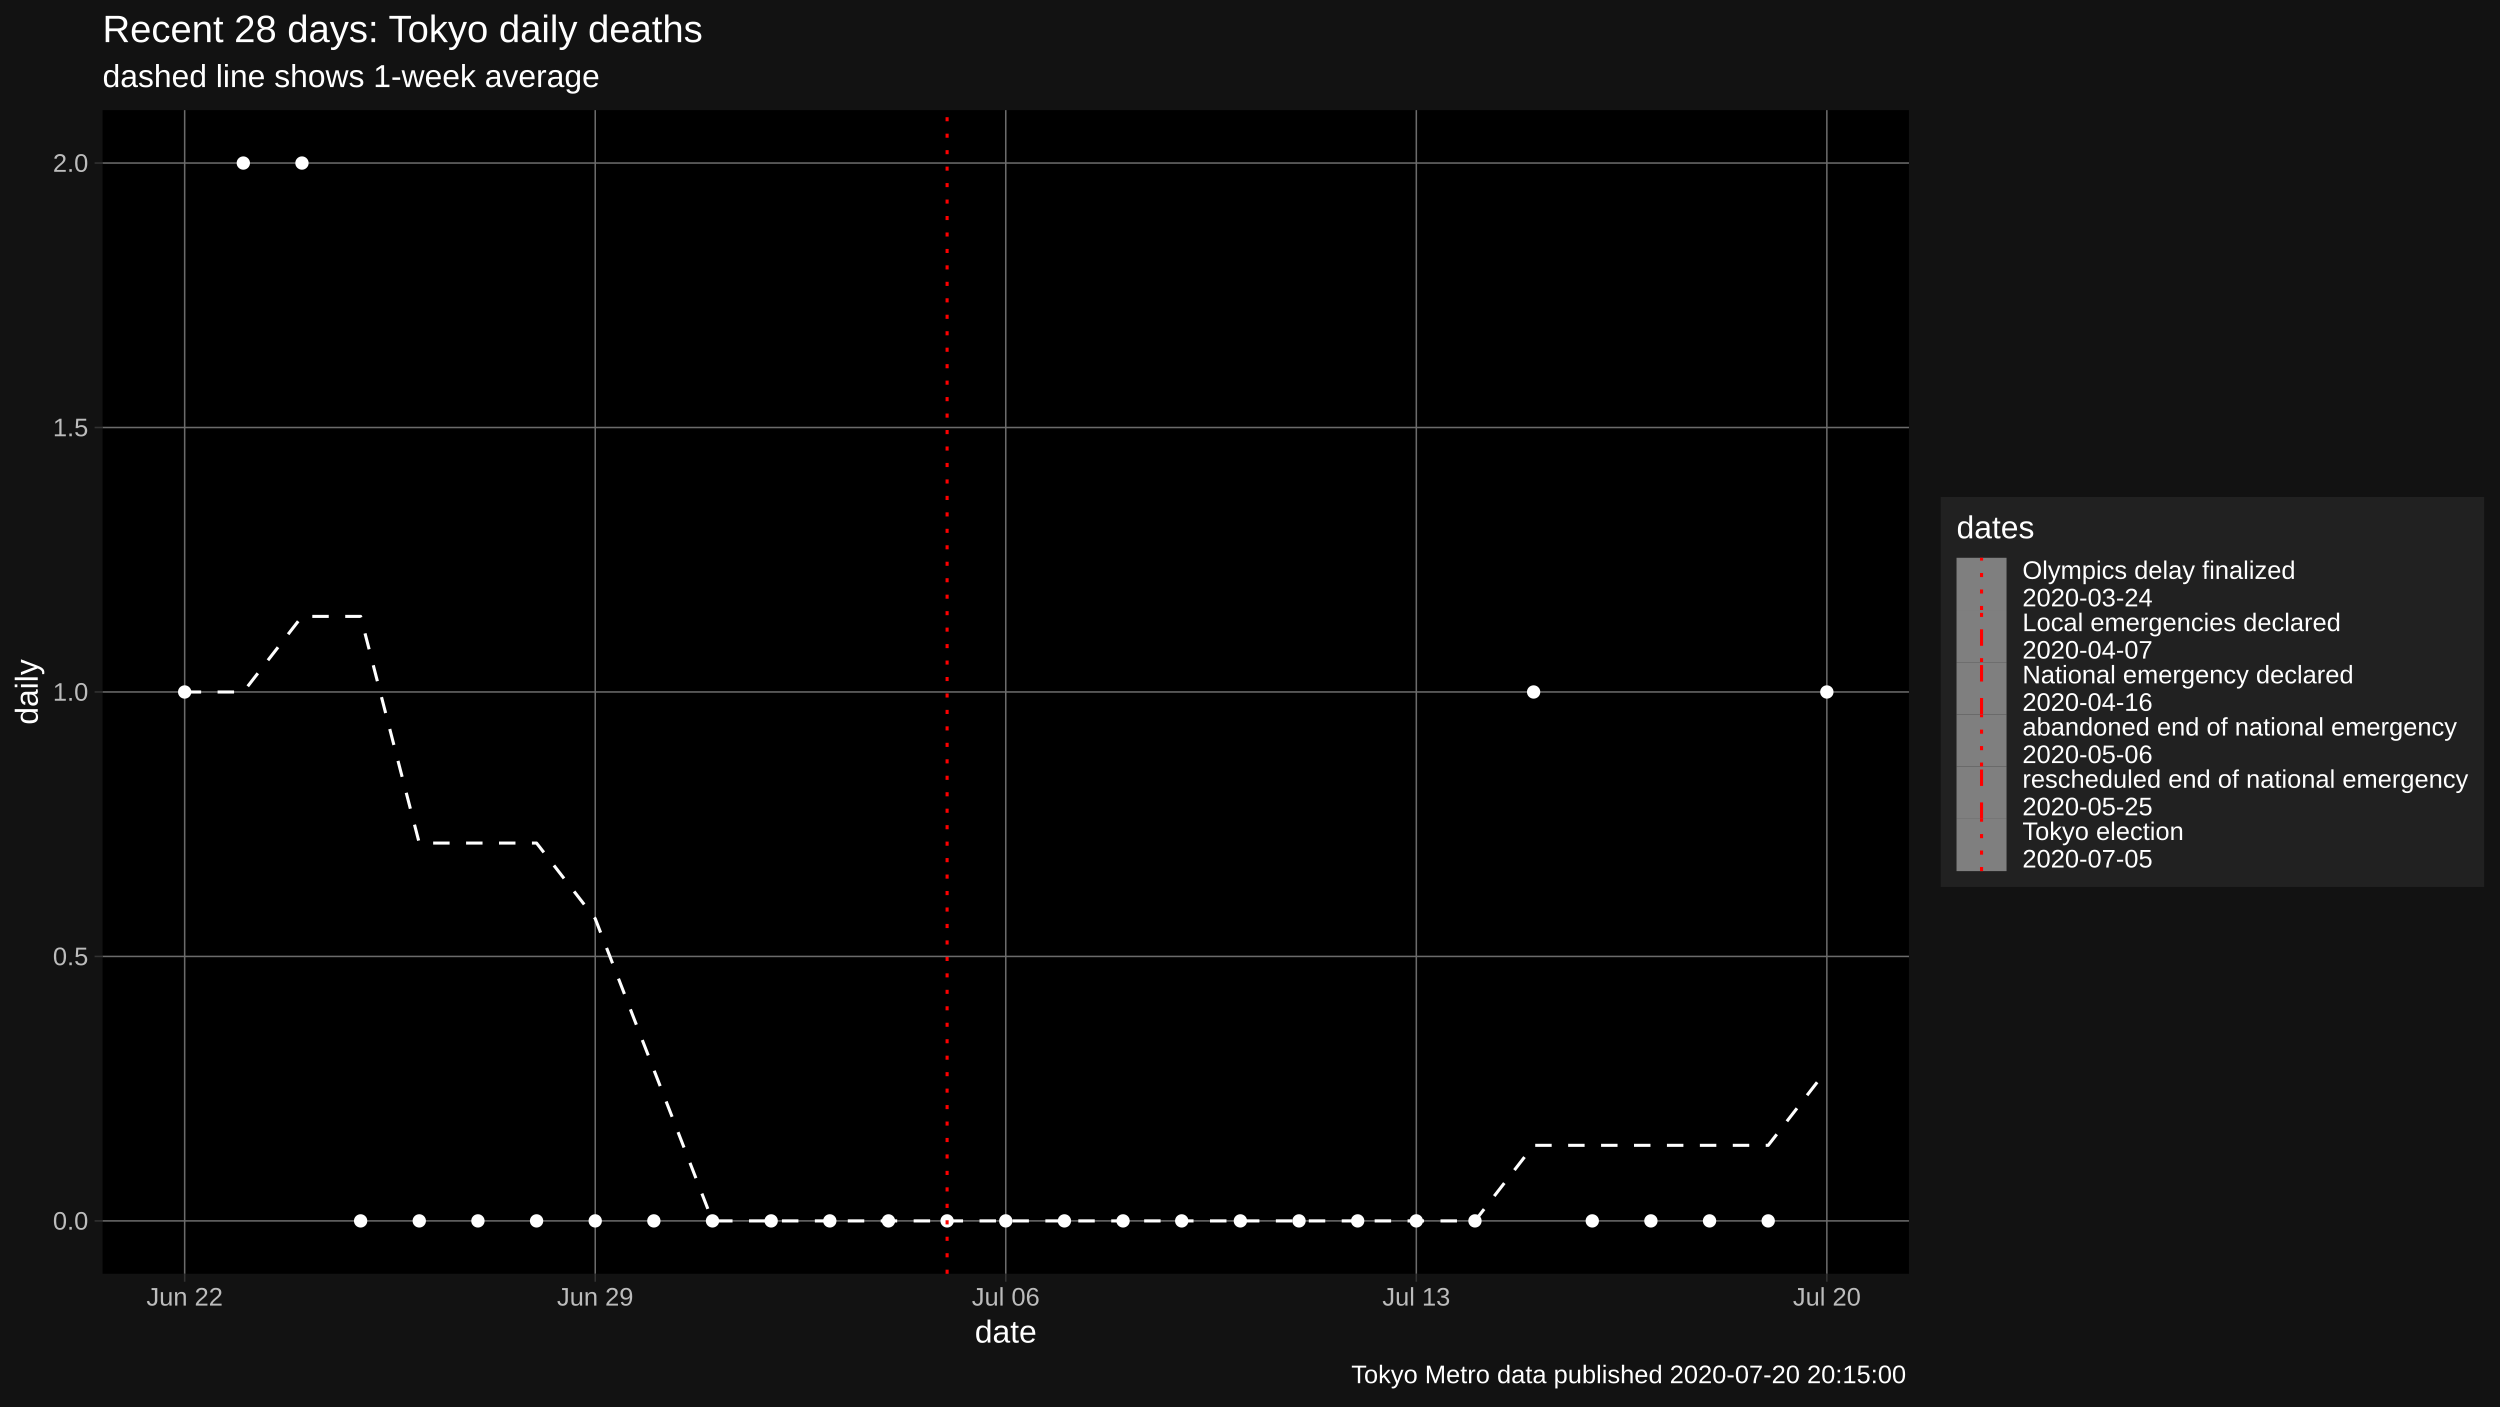
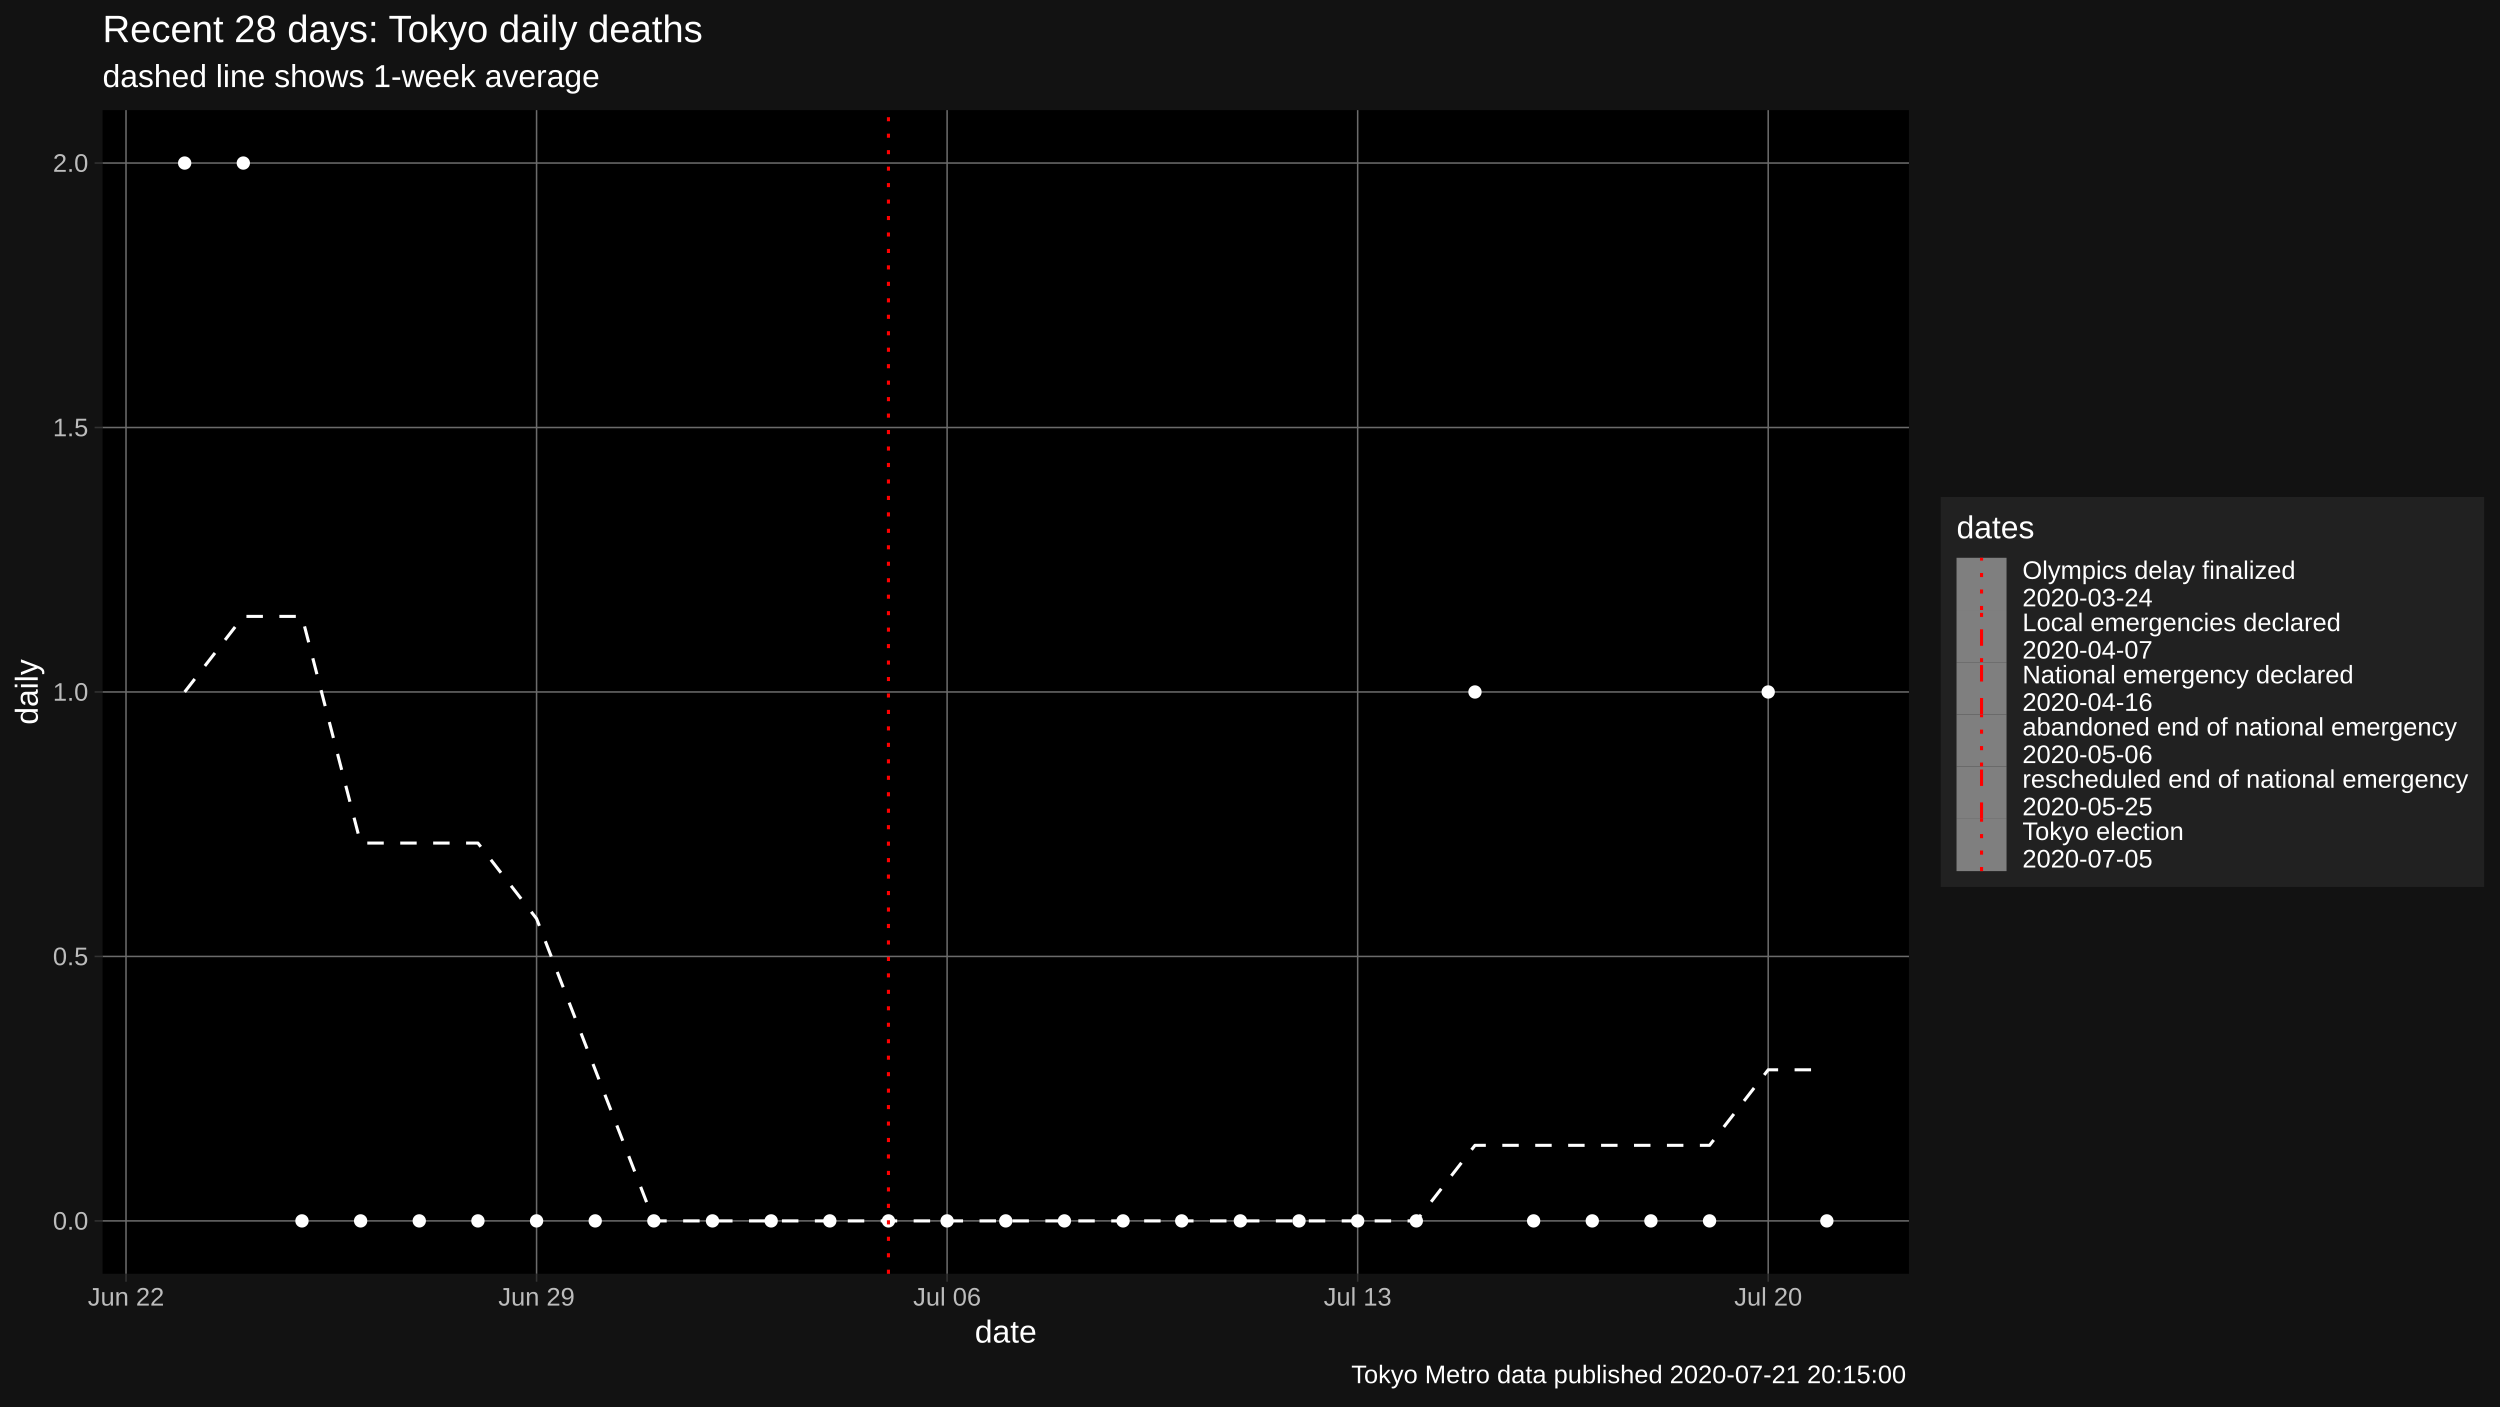
<svg xmlns="http://www.w3.org/2000/svg" viewBox="0 0 864.00 486.00">
  <defs>
    <style type="text/css">
    line, polyline, polygon, path, rect, circle {
      fill: none;
      stroke: #000000;
      stroke-linecap: round;
      stroke-linejoin: round;
      stroke-miterlimit: 10.00;
    }
  </style>
  </defs>
  <rect width="100%" height="100%" style="stroke: none; fill: #FFFFFF;" />
  <rect x="0.00" y="0.00" width="864.00" height="486.00" style="stroke-width: 1.07; stroke: #121212; fill: #121212;" />
  <defs>
    <clipPath id="cpMzUuNDR8NjU5Ljc0fDQ0MC4yMnwzOC4wNw==">
      <rect x="35.44" y="38.07" width="624.30" height="402.15" />
    </clipPath>
  </defs>
  <rect x="35.44" y="38.07" width="624.30" height="402.15" style="stroke-width: 1.07; stroke: none; fill: #000000;" clip-path="url(#cpMzUuNDR8NjU5Ljc0fDQ0MC4yMnwzOC4wNw==)" />
  <polyline points="35.44,421.94 659.74,421.94 " style="stroke-width: 0.53; stroke: #6B6B6B; stroke-linecap: butt;" clip-path="url(#cpMzUuNDR8NjU5Ljc0fDQ0MC4yMnwzOC4wNw==)" />
  <polyline points="35.44,330.54 659.74,330.54 " style="stroke-width: 0.53; stroke: #6B6B6B; stroke-linecap: butt;" clip-path="url(#cpMzUuNDR8NjU5Ljc0fDQ0MC4yMnwzOC4wNw==)" />
  <polyline points="35.44,239.15 659.74,239.15 " style="stroke-width: 0.53; stroke: #6B6B6B; stroke-linecap: butt;" clip-path="url(#cpMzUuNDR8NjU5Ljc0fDQ0MC4yMnwzOC4wNw==)" />
  <polyline points="35.44,147.75 659.74,147.75 " style="stroke-width: 0.53; stroke: #6B6B6B; stroke-linecap: butt;" clip-path="url(#cpMzUuNDR8NjU5Ljc0fDQ0MC4yMnwzOC4wNw==)" />
  <polyline points="35.44,56.35 659.74,56.35 " style="stroke-width: 0.53; stroke: #6B6B6B; stroke-linecap: butt;" clip-path="url(#cpMzUuNDR8NjU5Ljc0fDQ0MC4yMnwzOC4wNw==)" />
-   <polyline points="63.82,440.22 63.82,38.07 " style="stroke-width: 0.53; stroke: #6B6B6B; stroke-linecap: butt;" clip-path="url(#cpMzUuNDR8NjU5Ljc0fDQ0MC4yMnwzOC4wNw==)" />
-   <polyline points="205.71,440.22 205.71,38.07 " style="stroke-width: 0.53; stroke: #6B6B6B; stroke-linecap: butt;" clip-path="url(#cpMzUuNDR8NjU5Ljc0fDQ0MC4yMnwzOC4wNw==)" />
-   <polyline points="347.59,440.22 347.59,38.07 " style="stroke-width: 0.53; stroke: #6B6B6B; stroke-linecap: butt;" clip-path="url(#cpMzUuNDR8NjU5Ljc0fDQ0MC4yMnwzOC4wNw==)" />
-   <polyline points="489.48,440.22 489.48,38.07 " style="stroke-width: 0.53; stroke: #6B6B6B; stroke-linecap: butt;" clip-path="url(#cpMzUuNDR8NjU5Ljc0fDQ0MC4yMnwzOC4wNw==)" />
-   <polyline points="631.36,440.22 631.36,38.07 " style="stroke-width: 0.53; stroke: #6B6B6B; stroke-linecap: butt;" clip-path="url(#cpMzUuNDR8NjU5Ljc0fDQ0MC4yMnwzOC4wNw==)" />
-   <polyline points="63.82,239.15 84.09,239.15 104.36,213.03 124.63,213.03 144.90,291.37 165.17,291.37 185.44,291.37 205.71,317.49 225.97,369.72 246.24,421.94 266.51,421.94 286.78,421.94 307.05,421.94 327.32,421.94 347.59,421.94 367.86,421.94 388.13,421.94 408.40,421.94 428.67,421.94 448.94,421.94 469.21,421.94 489.48,421.94 509.75,421.94 530.02,395.83 550.29,395.83 570.55,395.83 590.82,395.83 611.09,395.83 631.36,369.72 " style="stroke-width: 1.07; stroke: #FFFFFF; stroke-dasharray: 5.69,5.69; stroke-linecap: butt;" clip-path="url(#cpMzUuNDR8NjU5Ljc0fDQ0MC4yMnwzOC4wNw==)" />
-   <circle cx="63.82" cy="239.15" r="1.95" style="stroke-width: 0.71; stroke: #FFFFFF; fill: #FFFFFF;" clip-path="url(#cpMzUuNDR8NjU5Ljc0fDQ0MC4yMnwzOC4wNw==)" />
+   <polyline points="43.55,440.22 43.55,38.07 " style="stroke-width: 0.53; stroke: #6B6B6B; stroke-linecap: butt;" clip-path="url(#cpMzUuNDR8NjU5Ljc0fDQ0MC4yMnwzOC4wNw==)" />
+   <polyline points="185.44,440.22 185.44,38.07 " style="stroke-width: 0.53; stroke: #6B6B6B; stroke-linecap: butt;" clip-path="url(#cpMzUuNDR8NjU5Ljc0fDQ0MC4yMnwzOC4wNw==)" />
+   <polyline points="327.32,440.22 327.32,38.07 " style="stroke-width: 0.53; stroke: #6B6B6B; stroke-linecap: butt;" clip-path="url(#cpMzUuNDR8NjU5Ljc0fDQ0MC4yMnwzOC4wNw==)" />
+   <polyline points="469.21,440.22 469.21,38.07 " style="stroke-width: 0.53; stroke: #6B6B6B; stroke-linecap: butt;" clip-path="url(#cpMzUuNDR8NjU5Ljc0fDQ0MC4yMnwzOC4wNw==)" />
+   <polyline points="611.09,440.22 611.09,38.07 " style="stroke-width: 0.53; stroke: #6B6B6B; stroke-linecap: butt;" clip-path="url(#cpMzUuNDR8NjU5Ljc0fDQ0MC4yMnwzOC4wNw==)" />
+   <polyline points="63.82,239.15 84.09,213.03 104.36,213.03 124.63,291.37 144.90,291.37 165.17,291.37 185.44,317.49 205.71,369.72 225.97,421.94 246.24,421.94 266.51,421.94 286.78,421.94 307.05,421.94 327.32,421.94 347.59,421.94 367.86,421.94 388.13,421.94 408.40,421.94 428.67,421.94 448.94,421.94 469.21,421.94 489.48,421.94 509.75,395.83 530.02,395.83 550.29,395.83 570.55,395.83 590.82,395.83 611.09,369.72 631.36,369.72 " style="stroke-width: 1.07; stroke: #FFFFFF; stroke-dasharray: 5.69,5.69; stroke-linecap: butt;" clip-path="url(#cpMzUuNDR8NjU5Ljc0fDQ0MC4yMnwzOC4wNw==)" />
+   <circle cx="63.82" cy="56.35" r="1.95" style="stroke-width: 0.71; stroke: #FFFFFF; fill: #FFFFFF;" clip-path="url(#cpMzUuNDR8NjU5Ljc0fDQ0MC4yMnwzOC4wNw==)" />
  <circle cx="84.09" cy="56.35" r="1.95" style="stroke-width: 0.71; stroke: #FFFFFF; fill: #FFFFFF;" clip-path="url(#cpMzUuNDR8NjU5Ljc0fDQ0MC4yMnwzOC4wNw==)" />
-   <circle cx="104.36" cy="56.35" r="1.95" style="stroke-width: 0.71; stroke: #FFFFFF; fill: #FFFFFF;" clip-path="url(#cpMzUuNDR8NjU5Ljc0fDQ0MC4yMnwzOC4wNw==)" />
+   <circle cx="104.36" cy="421.94" r="1.95" style="stroke-width: 0.71; stroke: #FFFFFF; fill: #FFFFFF;" clip-path="url(#cpMzUuNDR8NjU5Ljc0fDQ0MC4yMnwzOC4wNw==)" />
  <circle cx="124.63" cy="421.94" r="1.95" style="stroke-width: 0.71; stroke: #FFFFFF; fill: #FFFFFF;" clip-path="url(#cpMzUuNDR8NjU5Ljc0fDQ0MC4yMnwzOC4wNw==)" />
  <circle cx="144.90" cy="421.94" r="1.95" style="stroke-width: 0.71; stroke: #FFFFFF; fill: #FFFFFF;" clip-path="url(#cpMzUuNDR8NjU5Ljc0fDQ0MC4yMnwzOC4wNw==)" />
  <circle cx="165.17" cy="421.94" r="1.95" style="stroke-width: 0.71; stroke: #FFFFFF; fill: #FFFFFF;" clip-path="url(#cpMzUuNDR8NjU5Ljc0fDQ0MC4yMnwzOC4wNw==)" />
  <circle cx="185.44" cy="421.94" r="1.95" style="stroke-width: 0.71; stroke: #FFFFFF; fill: #FFFFFF;" clip-path="url(#cpMzUuNDR8NjU5Ljc0fDQ0MC4yMnwzOC4wNw==)" />
  <circle cx="205.71" cy="421.94" r="1.95" style="stroke-width: 0.71; stroke: #FFFFFF; fill: #FFFFFF;" clip-path="url(#cpMzUuNDR8NjU5Ljc0fDQ0MC4yMnwzOC4wNw==)" />
  <circle cx="225.97" cy="421.94" r="1.95" style="stroke-width: 0.71; stroke: #FFFFFF; fill: #FFFFFF;" clip-path="url(#cpMzUuNDR8NjU5Ljc0fDQ0MC4yMnwzOC4wNw==)" />
  <circle cx="246.24" cy="421.94" r="1.95" style="stroke-width: 0.71; stroke: #FFFFFF; fill: #FFFFFF;" clip-path="url(#cpMzUuNDR8NjU5Ljc0fDQ0MC4yMnwzOC4wNw==)" />
  <circle cx="266.51" cy="421.94" r="1.95" style="stroke-width: 0.71; stroke: #FFFFFF; fill: #FFFFFF;" clip-path="url(#cpMzUuNDR8NjU5Ljc0fDQ0MC4yMnwzOC4wNw==)" />
  <circle cx="286.78" cy="421.94" r="1.95" style="stroke-width: 0.71; stroke: #FFFFFF; fill: #FFFFFF;" clip-path="url(#cpMzUuNDR8NjU5Ljc0fDQ0MC4yMnwzOC4wNw==)" />
  <circle cx="307.05" cy="421.94" r="1.95" style="stroke-width: 0.71; stroke: #FFFFFF; fill: #FFFFFF;" clip-path="url(#cpMzUuNDR8NjU5Ljc0fDQ0MC4yMnwzOC4wNw==)" />
  <circle cx="327.32" cy="421.94" r="1.95" style="stroke-width: 0.71; stroke: #FFFFFF; fill: #FFFFFF;" clip-path="url(#cpMzUuNDR8NjU5Ljc0fDQ0MC4yMnwzOC4wNw==)" />
  <circle cx="347.59" cy="421.94" r="1.95" style="stroke-width: 0.71; stroke: #FFFFFF; fill: #FFFFFF;" clip-path="url(#cpMzUuNDR8NjU5Ljc0fDQ0MC4yMnwzOC4wNw==)" />
  <circle cx="367.86" cy="421.94" r="1.95" style="stroke-width: 0.71; stroke: #FFFFFF; fill: #FFFFFF;" clip-path="url(#cpMzUuNDR8NjU5Ljc0fDQ0MC4yMnwzOC4wNw==)" />
  <circle cx="388.13" cy="421.94" r="1.95" style="stroke-width: 0.71; stroke: #FFFFFF; fill: #FFFFFF;" clip-path="url(#cpMzUuNDR8NjU5Ljc0fDQ0MC4yMnwzOC4wNw==)" />
  <circle cx="408.40" cy="421.94" r="1.95" style="stroke-width: 0.71; stroke: #FFFFFF; fill: #FFFFFF;" clip-path="url(#cpMzUuNDR8NjU5Ljc0fDQ0MC4yMnwzOC4wNw==)" />
  <circle cx="428.67" cy="421.94" r="1.95" style="stroke-width: 0.71; stroke: #FFFFFF; fill: #FFFFFF;" clip-path="url(#cpMzUuNDR8NjU5Ljc0fDQ0MC4yMnwzOC4wNw==)" />
  <circle cx="448.94" cy="421.94" r="1.95" style="stroke-width: 0.71; stroke: #FFFFFF; fill: #FFFFFF;" clip-path="url(#cpMzUuNDR8NjU5Ljc0fDQ0MC4yMnwzOC4wNw==)" />
  <circle cx="469.21" cy="421.94" r="1.95" style="stroke-width: 0.71; stroke: #FFFFFF; fill: #FFFFFF;" clip-path="url(#cpMzUuNDR8NjU5Ljc0fDQ0MC4yMnwzOC4wNw==)" />
  <circle cx="489.48" cy="421.94" r="1.95" style="stroke-width: 0.71; stroke: #FFFFFF; fill: #FFFFFF;" clip-path="url(#cpMzUuNDR8NjU5Ljc0fDQ0MC4yMnwzOC4wNw==)" />
-   <circle cx="509.75" cy="421.94" r="1.95" style="stroke-width: 0.71; stroke: #FFFFFF; fill: #FFFFFF;" clip-path="url(#cpMzUuNDR8NjU5Ljc0fDQ0MC4yMnwzOC4wNw==)" />
-   <circle cx="530.02" cy="239.15" r="1.95" style="stroke-width: 0.71; stroke: #FFFFFF; fill: #FFFFFF;" clip-path="url(#cpMzUuNDR8NjU5Ljc0fDQ0MC4yMnwzOC4wNw==)" />
+   <circle cx="509.75" cy="239.15" r="1.95" style="stroke-width: 0.71; stroke: #FFFFFF; fill: #FFFFFF;" clip-path="url(#cpMzUuNDR8NjU5Ljc0fDQ0MC4yMnwzOC4wNw==)" />
+   <circle cx="530.02" cy="421.94" r="1.95" style="stroke-width: 0.71; stroke: #FFFFFF; fill: #FFFFFF;" clip-path="url(#cpMzUuNDR8NjU5Ljc0fDQ0MC4yMnwzOC4wNw==)" />
  <circle cx="550.29" cy="421.94" r="1.95" style="stroke-width: 0.71; stroke: #FFFFFF; fill: #FFFFFF;" clip-path="url(#cpMzUuNDR8NjU5Ljc0fDQ0MC4yMnwzOC4wNw==)" />
  <circle cx="570.55" cy="421.94" r="1.95" style="stroke-width: 0.71; stroke: #FFFFFF; fill: #FFFFFF;" clip-path="url(#cpMzUuNDR8NjU5Ljc0fDQ0MC4yMnwzOC4wNw==)" />
  <circle cx="590.82" cy="421.94" r="1.95" style="stroke-width: 0.71; stroke: #FFFFFF; fill: #FFFFFF;" clip-path="url(#cpMzUuNDR8NjU5Ljc0fDQ0MC4yMnwzOC4wNw==)" />
-   <circle cx="611.09" cy="421.94" r="1.95" style="stroke-width: 0.71; stroke: #FFFFFF; fill: #FFFFFF;" clip-path="url(#cpMzUuNDR8NjU5Ljc0fDQ0MC4yMnwzOC4wNw==)" />
-   <circle cx="631.36" cy="239.15" r="1.95" style="stroke-width: 0.71; stroke: #FFFFFF; fill: #FFFFFF;" clip-path="url(#cpMzUuNDR8NjU5Ljc0fDQ0MC4yMnwzOC4wNw==)" />
-   <line x1="327.32" y1="440.22" x2="327.32" y2="38.07" style="stroke-width: 1.07; stroke: #FF0000; stroke-dasharray: 1.42,4.27; stroke-linecap: butt;" clip-path="url(#cpMzUuNDR8NjU5Ljc0fDQ0MC4yMnwzOC4wNw==)" />
+   <circle cx="611.09" cy="239.15" r="1.95" style="stroke-width: 0.71; stroke: #FFFFFF; fill: #FFFFFF;" clip-path="url(#cpMzUuNDR8NjU5Ljc0fDQ0MC4yMnwzOC4wNw==)" />
+   <circle cx="631.36" cy="421.94" r="1.95" style="stroke-width: 0.71; stroke: #FFFFFF; fill: #FFFFFF;" clip-path="url(#cpMzUuNDR8NjU5Ljc0fDQ0MC4yMnwzOC4wNw==)" />
+   <line x1="307.05" y1="440.22" x2="307.05" y2="38.07" style="stroke-width: 1.07; stroke: #FF0000; stroke-dasharray: 1.42,4.27; stroke-linecap: butt;" clip-path="url(#cpMzUuNDR8NjU5Ljc0fDQ0MC4yMnwzOC4wNw==)" />
  <defs>
    <clipPath id="cpMC4wMHw4NjQuMDB8NDg2LjAwfDAuMDA=">
      <rect x="0.00" y="0.00" width="864.00" height="486.00" />
    </clipPath>
  </defs>
  <g clip-path="url(#cpMC4wMHw4NjQuMDB8NDg2LjAwfDAuMDA=)">
    <text x="18.28" y="424.97" style="font-size: 8.80px; fill: #BCBCBC; font-family: Liberation Sans;" textLength="12.23px" lengthAdjust="spacingAndGlyphs">0.0</text>
  </g>
  <g clip-path="url(#cpMC4wMHw4NjQuMDB8NDg2LjAwfDAuMDA=)">
    <text x="18.28" y="333.57" style="font-size: 8.80px; fill: #BCBCBC; font-family: Liberation Sans;" textLength="12.23px" lengthAdjust="spacingAndGlyphs">0.5</text>
  </g>
  <g clip-path="url(#cpMC4wMHw4NjQuMDB8NDg2LjAwfDAuMDA=)">
    <text x="18.28" y="242.17" style="font-size: 8.80px; fill: #BCBCBC; font-family: Liberation Sans;" textLength="12.23px" lengthAdjust="spacingAndGlyphs">1.0</text>
  </g>
  <g clip-path="url(#cpMC4wMHw4NjQuMDB8NDg2LjAwfDAuMDA=)">
    <text x="18.28" y="150.77" style="font-size: 8.80px; fill: #BCBCBC; font-family: Liberation Sans;" textLength="12.23px" lengthAdjust="spacingAndGlyphs">1.5</text>
  </g>
  <g clip-path="url(#cpMC4wMHw4NjQuMDB8NDg2LjAwfDAuMDA=)">
    <text x="18.28" y="59.38" style="font-size: 8.80px; fill: #BCBCBC; font-family: Liberation Sans;" textLength="12.23px" lengthAdjust="spacingAndGlyphs">2.0</text>
  </g>
  <polyline points="32.70,421.94 35.44,421.94 " style="stroke-width: 0.53; stroke: #333333; stroke-linecap: butt;" clip-path="url(#cpMC4wMHw4NjQuMDB8NDg2LjAwfDAuMDA=)" />
  <polyline points="32.70,330.54 35.44,330.54 " style="stroke-width: 0.53; stroke: #333333; stroke-linecap: butt;" clip-path="url(#cpMC4wMHw4NjQuMDB8NDg2LjAwfDAuMDA=)" />
  <polyline points="32.70,239.15 35.44,239.15 " style="stroke-width: 0.53; stroke: #333333; stroke-linecap: butt;" clip-path="url(#cpMC4wMHw4NjQuMDB8NDg2LjAwfDAuMDA=)" />
  <polyline points="32.70,147.75 35.44,147.75 " style="stroke-width: 0.53; stroke: #333333; stroke-linecap: butt;" clip-path="url(#cpMC4wMHw4NjQuMDB8NDg2LjAwfDAuMDA=)" />
  <polyline points="32.70,56.35 35.44,56.35 " style="stroke-width: 0.53; stroke: #333333; stroke-linecap: butt;" clip-path="url(#cpMC4wMHw4NjQuMDB8NDg2LjAwfDAuMDA=)" />
-   <polyline points="63.82,442.96 63.82,440.22 " style="stroke-width: 0.53; stroke: #333333; stroke-linecap: butt;" clip-path="url(#cpMC4wMHw4NjQuMDB8NDg2LjAwfDAuMDA=)" />
-   <polyline points="205.71,442.96 205.71,440.22 " style="stroke-width: 0.53; stroke: #333333; stroke-linecap: butt;" clip-path="url(#cpMC4wMHw4NjQuMDB8NDg2LjAwfDAuMDA=)" />
-   <polyline points="347.59,442.96 347.59,440.22 " style="stroke-width: 0.53; stroke: #333333; stroke-linecap: butt;" clip-path="url(#cpMC4wMHw4NjQuMDB8NDg2LjAwfDAuMDA=)" />
-   <polyline points="489.48,442.96 489.48,440.22 " style="stroke-width: 0.53; stroke: #333333; stroke-linecap: butt;" clip-path="url(#cpMC4wMHw4NjQuMDB8NDg2LjAwfDAuMDA=)" />
-   <polyline points="631.36,442.96 631.36,440.22 " style="stroke-width: 0.53; stroke: #333333; stroke-linecap: butt;" clip-path="url(#cpMC4wMHw4NjQuMDB8NDg2LjAwfDAuMDA=)" />
+   <polyline points="43.55,442.96 43.55,440.22 " style="stroke-width: 0.53; stroke: #333333; stroke-linecap: butt;" clip-path="url(#cpMC4wMHw4NjQuMDB8NDg2LjAwfDAuMDA=)" />
+   <polyline points="185.44,442.96 185.44,440.22 " style="stroke-width: 0.53; stroke: #333333; stroke-linecap: butt;" clip-path="url(#cpMC4wMHw4NjQuMDB8NDg2LjAwfDAuMDA=)" />
+   <polyline points="327.32,442.96 327.32,440.22 " style="stroke-width: 0.53; stroke: #333333; stroke-linecap: butt;" clip-path="url(#cpMC4wMHw4NjQuMDB8NDg2LjAwfDAuMDA=)" />
+   <polyline points="469.21,442.96 469.21,440.22 " style="stroke-width: 0.53; stroke: #333333; stroke-linecap: butt;" clip-path="url(#cpMC4wMHw4NjQuMDB8NDg2LjAwfDAuMDA=)" />
+   <polyline points="611.09,442.96 611.09,440.22 " style="stroke-width: 0.53; stroke: #333333; stroke-linecap: butt;" clip-path="url(#cpMC4wMHw4NjQuMDB8NDg2LjAwfDAuMDA=)" />
  <g clip-path="url(#cpMC4wMHw4NjQuMDB8NDg2LjAwfDAuMDA=)">
-     <text x="50.61" y="451.21" style="font-size: 8.80px; fill: #BCBCBC; font-family: Liberation Sans;" textLength="26.42px" lengthAdjust="spacingAndGlyphs">Jun 22</text>
+     <text x="30.34" y="451.21" style="font-size: 8.80px; fill: #BCBCBC; font-family: Liberation Sans;" textLength="26.42px" lengthAdjust="spacingAndGlyphs">Jun 22</text>
  </g>
  <g clip-path="url(#cpMC4wMHw4NjQuMDB8NDg2LjAwfDAuMDA=)">
-     <text x="192.49" y="451.21" style="font-size: 8.80px; fill: #BCBCBC; font-family: Liberation Sans;" textLength="26.42px" lengthAdjust="spacingAndGlyphs">Jun 29</text>
+     <text x="172.22" y="451.21" style="font-size: 8.80px; fill: #BCBCBC; font-family: Liberation Sans;" textLength="26.42px" lengthAdjust="spacingAndGlyphs">Jun 29</text>
  </g>
  <g clip-path="url(#cpMC4wMHw4NjQuMDB8NDg2LjAwfDAuMDA=)">
-     <text x="335.85" y="451.21" style="font-size: 8.80px; fill: #BCBCBC; font-family: Liberation Sans;" textLength="23.48px" lengthAdjust="spacingAndGlyphs">Jul 06</text>
+     <text x="315.58" y="451.21" style="font-size: 8.80px; fill: #BCBCBC; font-family: Liberation Sans;" textLength="23.48px" lengthAdjust="spacingAndGlyphs">Jul 06</text>
  </g>
  <g clip-path="url(#cpMC4wMHw4NjQuMDB8NDg2LjAwfDAuMDA=)">
-     <text x="477.74" y="451.21" style="font-size: 8.80px; fill: #BCBCBC; font-family: Liberation Sans;" textLength="23.48px" lengthAdjust="spacingAndGlyphs">Jul 13</text>
+     <text x="457.47" y="451.21" style="font-size: 8.80px; fill: #BCBCBC; font-family: Liberation Sans;" textLength="23.48px" lengthAdjust="spacingAndGlyphs">Jul 13</text>
  </g>
  <g clip-path="url(#cpMC4wMHw4NjQuMDB8NDg2LjAwfDAuMDA=)">
-     <text x="619.62" y="451.21" style="font-size: 8.80px; fill: #BCBCBC; font-family: Liberation Sans;" textLength="23.48px" lengthAdjust="spacingAndGlyphs">Jul 20</text>
+     <text x="599.35" y="451.21" style="font-size: 8.80px; fill: #BCBCBC; font-family: Liberation Sans;" textLength="23.48px" lengthAdjust="spacingAndGlyphs">Jul 20</text>
  </g>
  <g clip-path="url(#cpMC4wMHw4NjQuMDB8NDg2LjAwfDAuMDA=)">
    <text x="336.89" y="464.01" style="font-size: 11.00px; fill: #FFFFFF; font-family: Liberation Sans;" textLength="21.41px" lengthAdjust="spacingAndGlyphs">date</text>
  </g>
  <g clip-path="url(#cpMC4wMHw4NjQuMDB8NDg2LjAwfDAuMDA=)">
    <text transform="translate(13.05,250.46) rotate(-90)" style="font-size: 11.00px; fill: #FFFFFF; font-family: Liberation Sans;" textLength="22.62px" lengthAdjust="spacingAndGlyphs">daily</text>
  </g>
  <rect x="670.70" y="171.75" width="187.82" height="134.79" style="stroke-width: 1.07; stroke: none; fill: #212121;" clip-path="url(#cpMC4wMHw4NjQuMDB8NDg2LjAwfDAuMDA=)" />
  <g clip-path="url(#cpMC4wMHw4NjQuMDB8NDg2LjAwfDAuMDA=)">
    <text x="676.18" y="186.04" style="font-size: 11.00px; fill: #FFFFFF; font-family: Liberation Sans;" textLength="26.91px" lengthAdjust="spacingAndGlyphs">dates</text>
  </g>
  <rect x="676.18" y="192.77" width="17.28" height="18.05" style="stroke-width: 1.07; stroke: none; fill: #7F7F7F;" clip-path="url(#cpMC4wMHw4NjQuMDB8NDg2LjAwfDAuMDA=)" />
  <line x1="684.82" y1="210.82" x2="684.82" y2="192.77" style="stroke-width: 1.07; stroke: #FF0000; stroke-dasharray: 1.42,4.27; stroke-linecap: butt;" clip-path="url(#cpMC4wMHw4NjQuMDB8NDg2LjAwfDAuMDA=)" />
  <rect x="676.18" y="210.82" width="17.28" height="18.05" style="stroke-width: 1.07; stroke: none; fill: #7F7F7F;" clip-path="url(#cpMC4wMHw4NjQuMDB8NDg2LjAwfDAuMDA=)" />
  <line x1="684.82" y1="228.87" x2="684.82" y2="210.82" style="stroke-width: 1.07; stroke: #FF0000; stroke-dasharray: 1.42,4.27,5.69,4.27; stroke-linecap: butt;" clip-path="url(#cpMC4wMHw4NjQuMDB8NDg2LjAwfDAuMDA=)" />
  <rect x="676.18" y="228.87" width="17.28" height="18.05" style="stroke-width: 1.07; stroke: none; fill: #7F7F7F;" clip-path="url(#cpMC4wMHw4NjQuMDB8NDg2LjAwfDAuMDA=)" />
  <line x1="684.82" y1="246.91" x2="684.82" y2="228.87" style="stroke-width: 1.07; stroke: #FF0000; stroke-dasharray: 5.69,5.69; stroke-linecap: butt;" clip-path="url(#cpMC4wMHw4NjQuMDB8NDg2LjAwfDAuMDA=)" />
  <rect x="676.18" y="246.91" width="17.28" height="18.05" style="stroke-width: 1.07; stroke: none; fill: #7F7F7F;" clip-path="url(#cpMC4wMHw4NjQuMDB8NDg2LjAwfDAuMDA=)" />
  <line x1="684.82" y1="264.96" x2="684.82" y2="246.91" style="stroke-width: 1.07; stroke: #FF0000; stroke-dasharray: 1.42,4.27; stroke-linecap: butt;" clip-path="url(#cpMC4wMHw4NjQuMDB8NDg2LjAwfDAuMDA=)" />
  <rect x="676.18" y="264.96" width="17.28" height="18.05" style="stroke-width: 1.07; stroke: none; fill: #7F7F7F;" clip-path="url(#cpMC4wMHw4NjQuMDB8NDg2LjAwfDAuMDA=)" />
  <line x1="684.82" y1="283.01" x2="684.82" y2="264.96" style="stroke-width: 1.07; stroke: #FF0000; stroke-dasharray: 5.69,5.69; stroke-linecap: butt;" clip-path="url(#cpMC4wMHw4NjQuMDB8NDg2LjAwfDAuMDA=)" />
  <rect x="676.18" y="283.01" width="17.28" height="18.05" style="stroke-width: 1.07; stroke: none; fill: #7F7F7F;" clip-path="url(#cpMC4wMHw4NjQuMDB8NDg2LjAwfDAuMDA=)" />
  <line x1="684.82" y1="301.06" x2="684.82" y2="283.01" style="stroke-width: 1.07; stroke: #FF0000; stroke-dasharray: 1.42,4.27; stroke-linecap: butt;" clip-path="url(#cpMC4wMHw4NjQuMDB8NDg2LjAwfDAuMDA=)" />
  <g clip-path="url(#cpMC4wMHw4NjQuMDB8NDg2LjAwfDAuMDA=)">
    <text x="698.94" y="200.07" style="font-size: 8.80px; fill: #FFFFFF; font-family: Liberation Sans;" textLength="94.39px" lengthAdjust="spacingAndGlyphs">Olympics delay finalized</text>
  </g>
  <g clip-path="url(#cpMC4wMHw4NjQuMDB8NDg2LjAwfDAuMDA=)">
    <text x="698.94" y="209.57" style="font-size: 8.80px; fill: #FFFFFF; font-family: Liberation Sans;" textLength="45.01px" lengthAdjust="spacingAndGlyphs">2020-03-24</text>
  </g>
  <g clip-path="url(#cpMC4wMHw4NjQuMDB8NDg2LjAwfDAuMDA=)">
    <text x="698.94" y="218.12" style="font-size: 8.80px; fill: #FFFFFF; font-family: Liberation Sans;" textLength="110.06px" lengthAdjust="spacingAndGlyphs">Local emergencies declared</text>
  </g>
  <g clip-path="url(#cpMC4wMHw4NjQuMDB8NDg2LjAwfDAuMDA=)">
    <text x="698.94" y="227.62" style="font-size: 8.80px; fill: #FFFFFF; font-family: Liberation Sans;" textLength="45.01px" lengthAdjust="spacingAndGlyphs">2020-04-07</text>
  </g>
  <g clip-path="url(#cpMC4wMHw4NjQuMDB8NDg2LjAwfDAuMDA=)">
    <text x="698.94" y="236.17" style="font-size: 8.80px; fill: #FFFFFF; font-family: Liberation Sans;" textLength="114.46px" lengthAdjust="spacingAndGlyphs">National emergency declared</text>
  </g>
  <g clip-path="url(#cpMC4wMHw4NjQuMDB8NDg2LjAwfDAuMDA=)">
    <text x="698.94" y="245.67" style="font-size: 8.80px; fill: #FFFFFF; font-family: Liberation Sans;" textLength="45.01px" lengthAdjust="spacingAndGlyphs">2020-04-16</text>
  </g>
  <g clip-path="url(#cpMC4wMHw4NjQuMDB8NDg2LjAwfDAuMDA=)">
    <text x="698.94" y="254.21" style="font-size: 8.80px; fill: #FFFFFF; font-family: Liberation Sans;" textLength="150.21px" lengthAdjust="spacingAndGlyphs">abandoned end of national emergency</text>
  </g>
  <g clip-path="url(#cpMC4wMHw4NjQuMDB8NDg2LjAwfDAuMDA=)">
    <text x="698.94" y="263.72" style="font-size: 8.80px; fill: #FFFFFF; font-family: Liberation Sans;" textLength="45.01px" lengthAdjust="spacingAndGlyphs">2020-05-06</text>
  </g>
  <g clip-path="url(#cpMC4wMHw4NjQuMDB8NDg2LjAwfDAuMDA=)">
    <text x="698.94" y="272.26" style="font-size: 8.80px; fill: #FFFFFF; font-family: Liberation Sans;" textLength="154.10px" lengthAdjust="spacingAndGlyphs">rescheduled end of national emergency</text>
  </g>
  <g clip-path="url(#cpMC4wMHw4NjQuMDB8NDg2LjAwfDAuMDA=)">
    <text x="698.94" y="281.77" style="font-size: 8.80px; fill: #FFFFFF; font-family: Liberation Sans;" textLength="45.01px" lengthAdjust="spacingAndGlyphs">2020-05-25</text>
  </g>
  <g clip-path="url(#cpMC4wMHw4NjQuMDB8NDg2LjAwfDAuMDA=)">
    <text x="698.94" y="290.31" style="font-size: 8.80px; fill: #FFFFFF; font-family: Liberation Sans;" textLength="56.74px" lengthAdjust="spacingAndGlyphs">Tokyo election</text>
  </g>
  <g clip-path="url(#cpMC4wMHw4NjQuMDB8NDg2LjAwfDAuMDA=)">
    <text x="698.94" y="299.81" style="font-size: 8.80px; fill: #FFFFFF; font-family: Liberation Sans;" textLength="45.01px" lengthAdjust="spacingAndGlyphs">2020-07-05</text>
  </g>
  <g clip-path="url(#cpMC4wMHw4NjQuMDB8NDg2LjAwfDAuMDA=)">
    <text x="35.44" y="30.10" style="font-size: 11.00px; fill: #FFFFFF; font-family: Liberation Sans;" textLength="171.83px" lengthAdjust="spacingAndGlyphs">dashed line shows 1-week average</text>
  </g>
  <g clip-path="url(#cpMC4wMHw4NjQuMDB8NDg2LjAwfDAuMDA=)">
    <text x="35.44" y="14.56" style="font-size: 13.20px; fill: #FFFFFF; font-family: Liberation Sans;" textLength="209.12px" lengthAdjust="spacingAndGlyphs">Recent 28 days: Tokyo daily deaths</text>
  </g>
  <g clip-path="url(#cpMC4wMHw4NjQuMDB8NDg2LjAwfDAuMDA=)">
-     <text x="466.99" y="478.03" style="font-size: 8.80px; fill: #FFFFFF; font-family: Liberation Sans;" textLength="192.75px" lengthAdjust="spacingAndGlyphs">Tokyo Metro data published 2020-07-20 20:15:00</text>
+     <text x="466.99" y="478.03" style="font-size: 8.80px; fill: #FFFFFF; font-family: Liberation Sans;" textLength="192.75px" lengthAdjust="spacingAndGlyphs">Tokyo Metro data published 2020-07-21 20:15:00</text>
  </g>
</svg>
